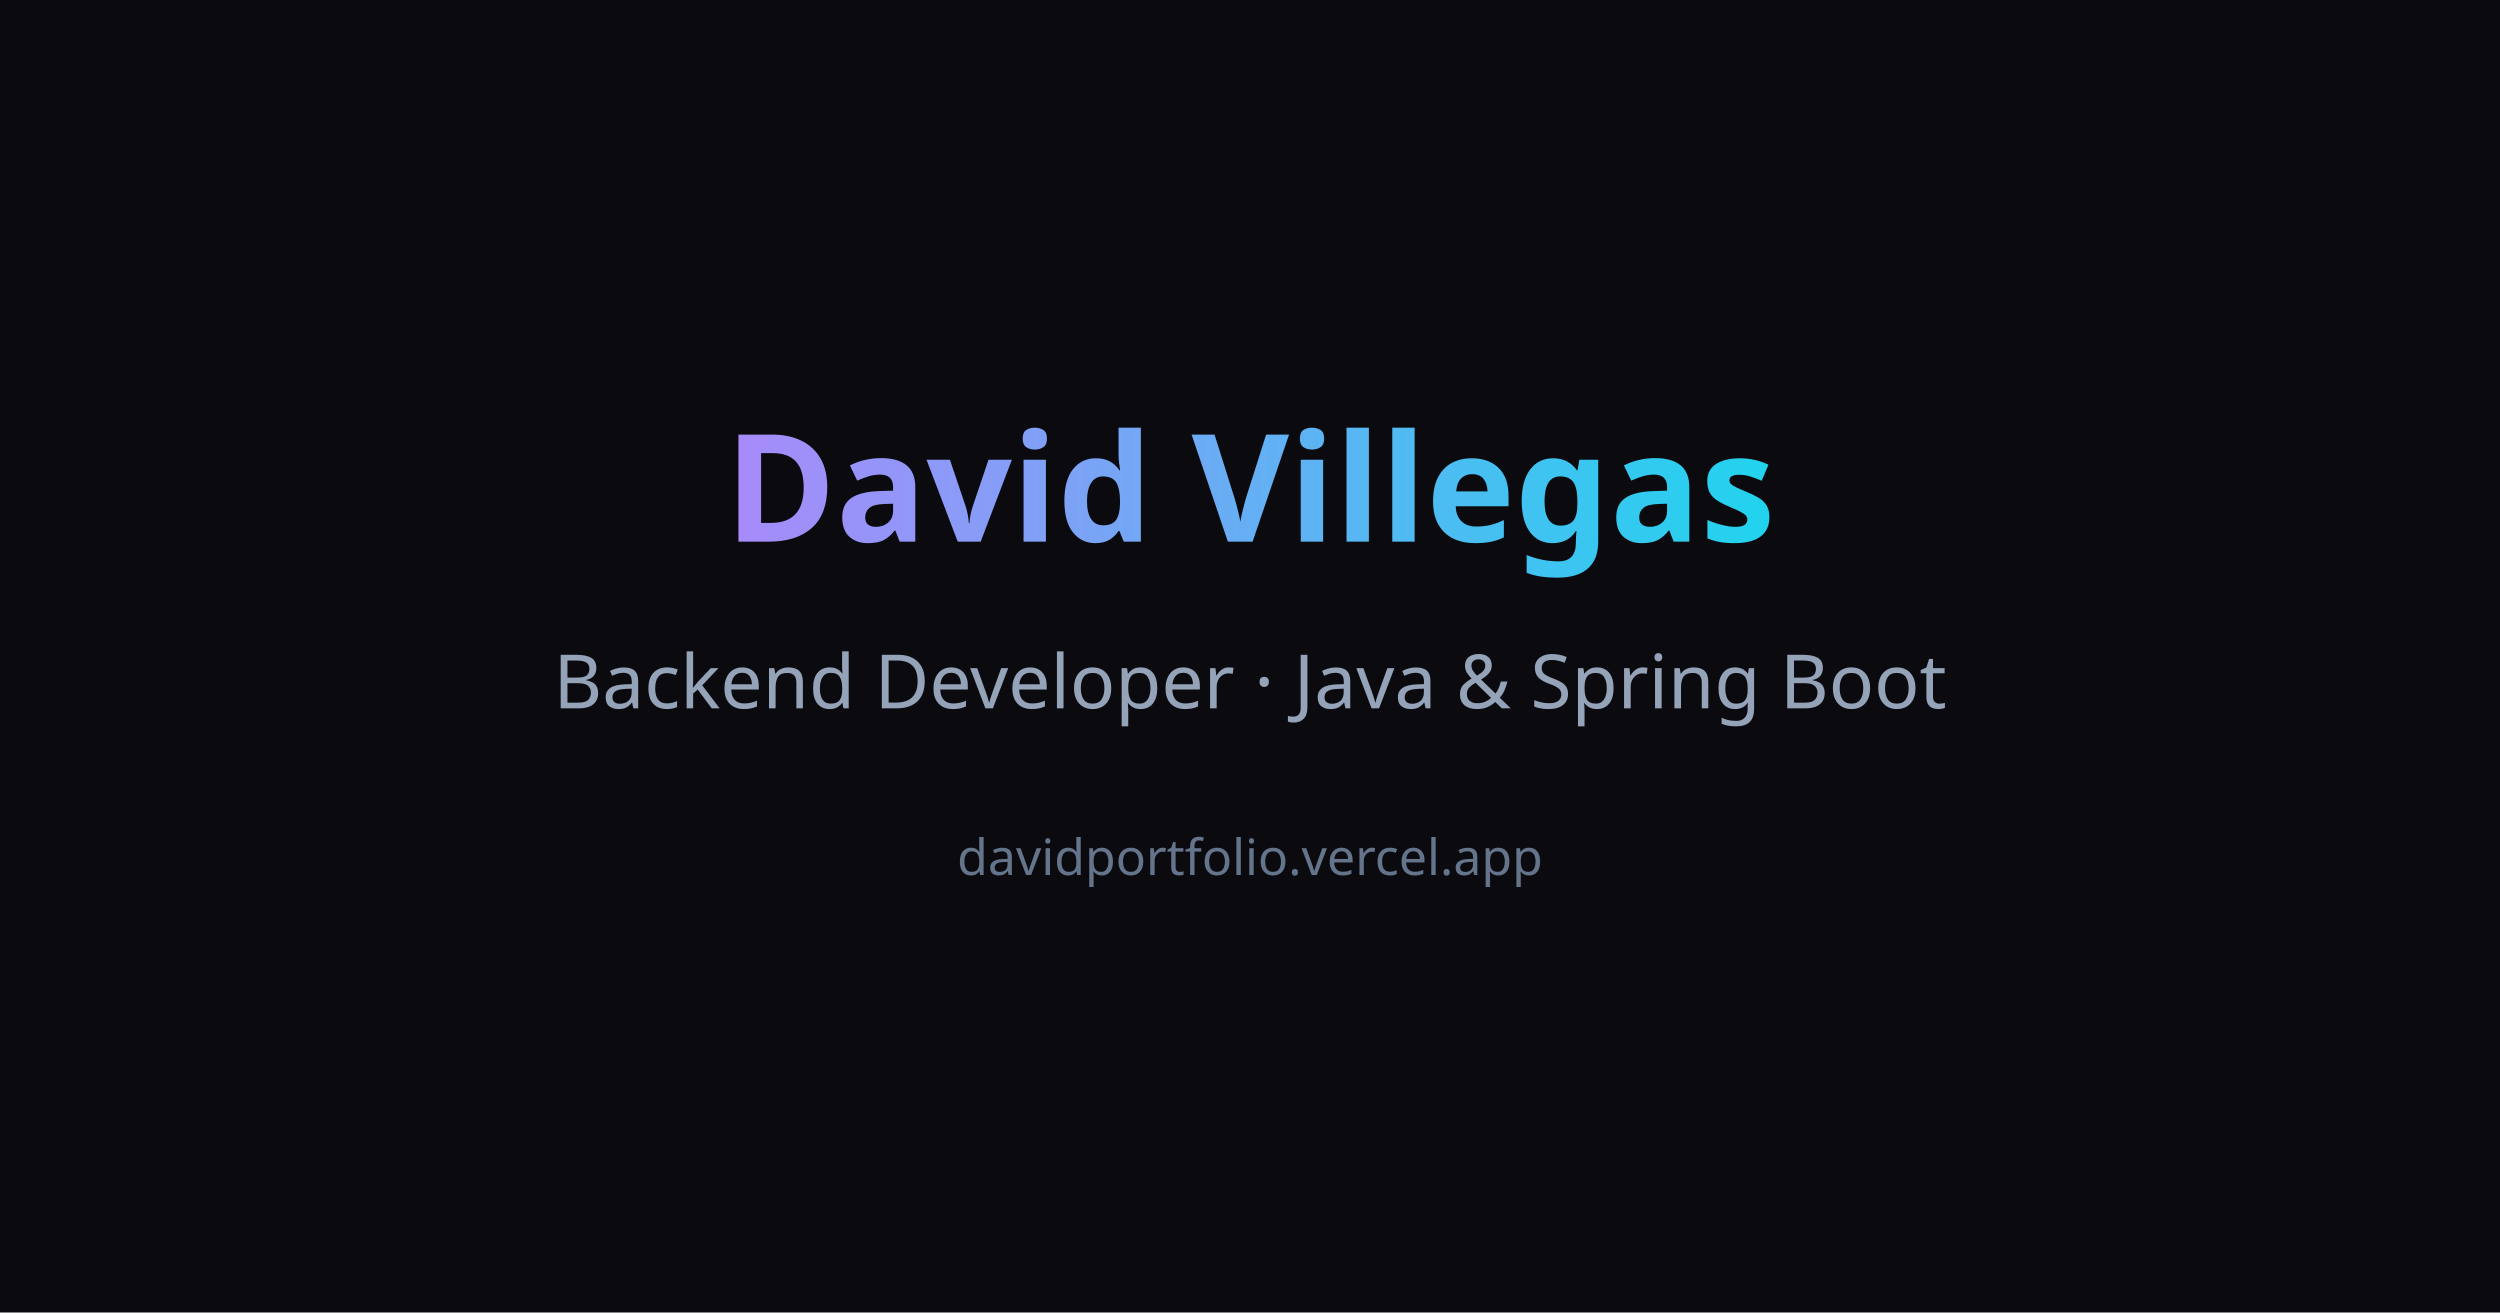
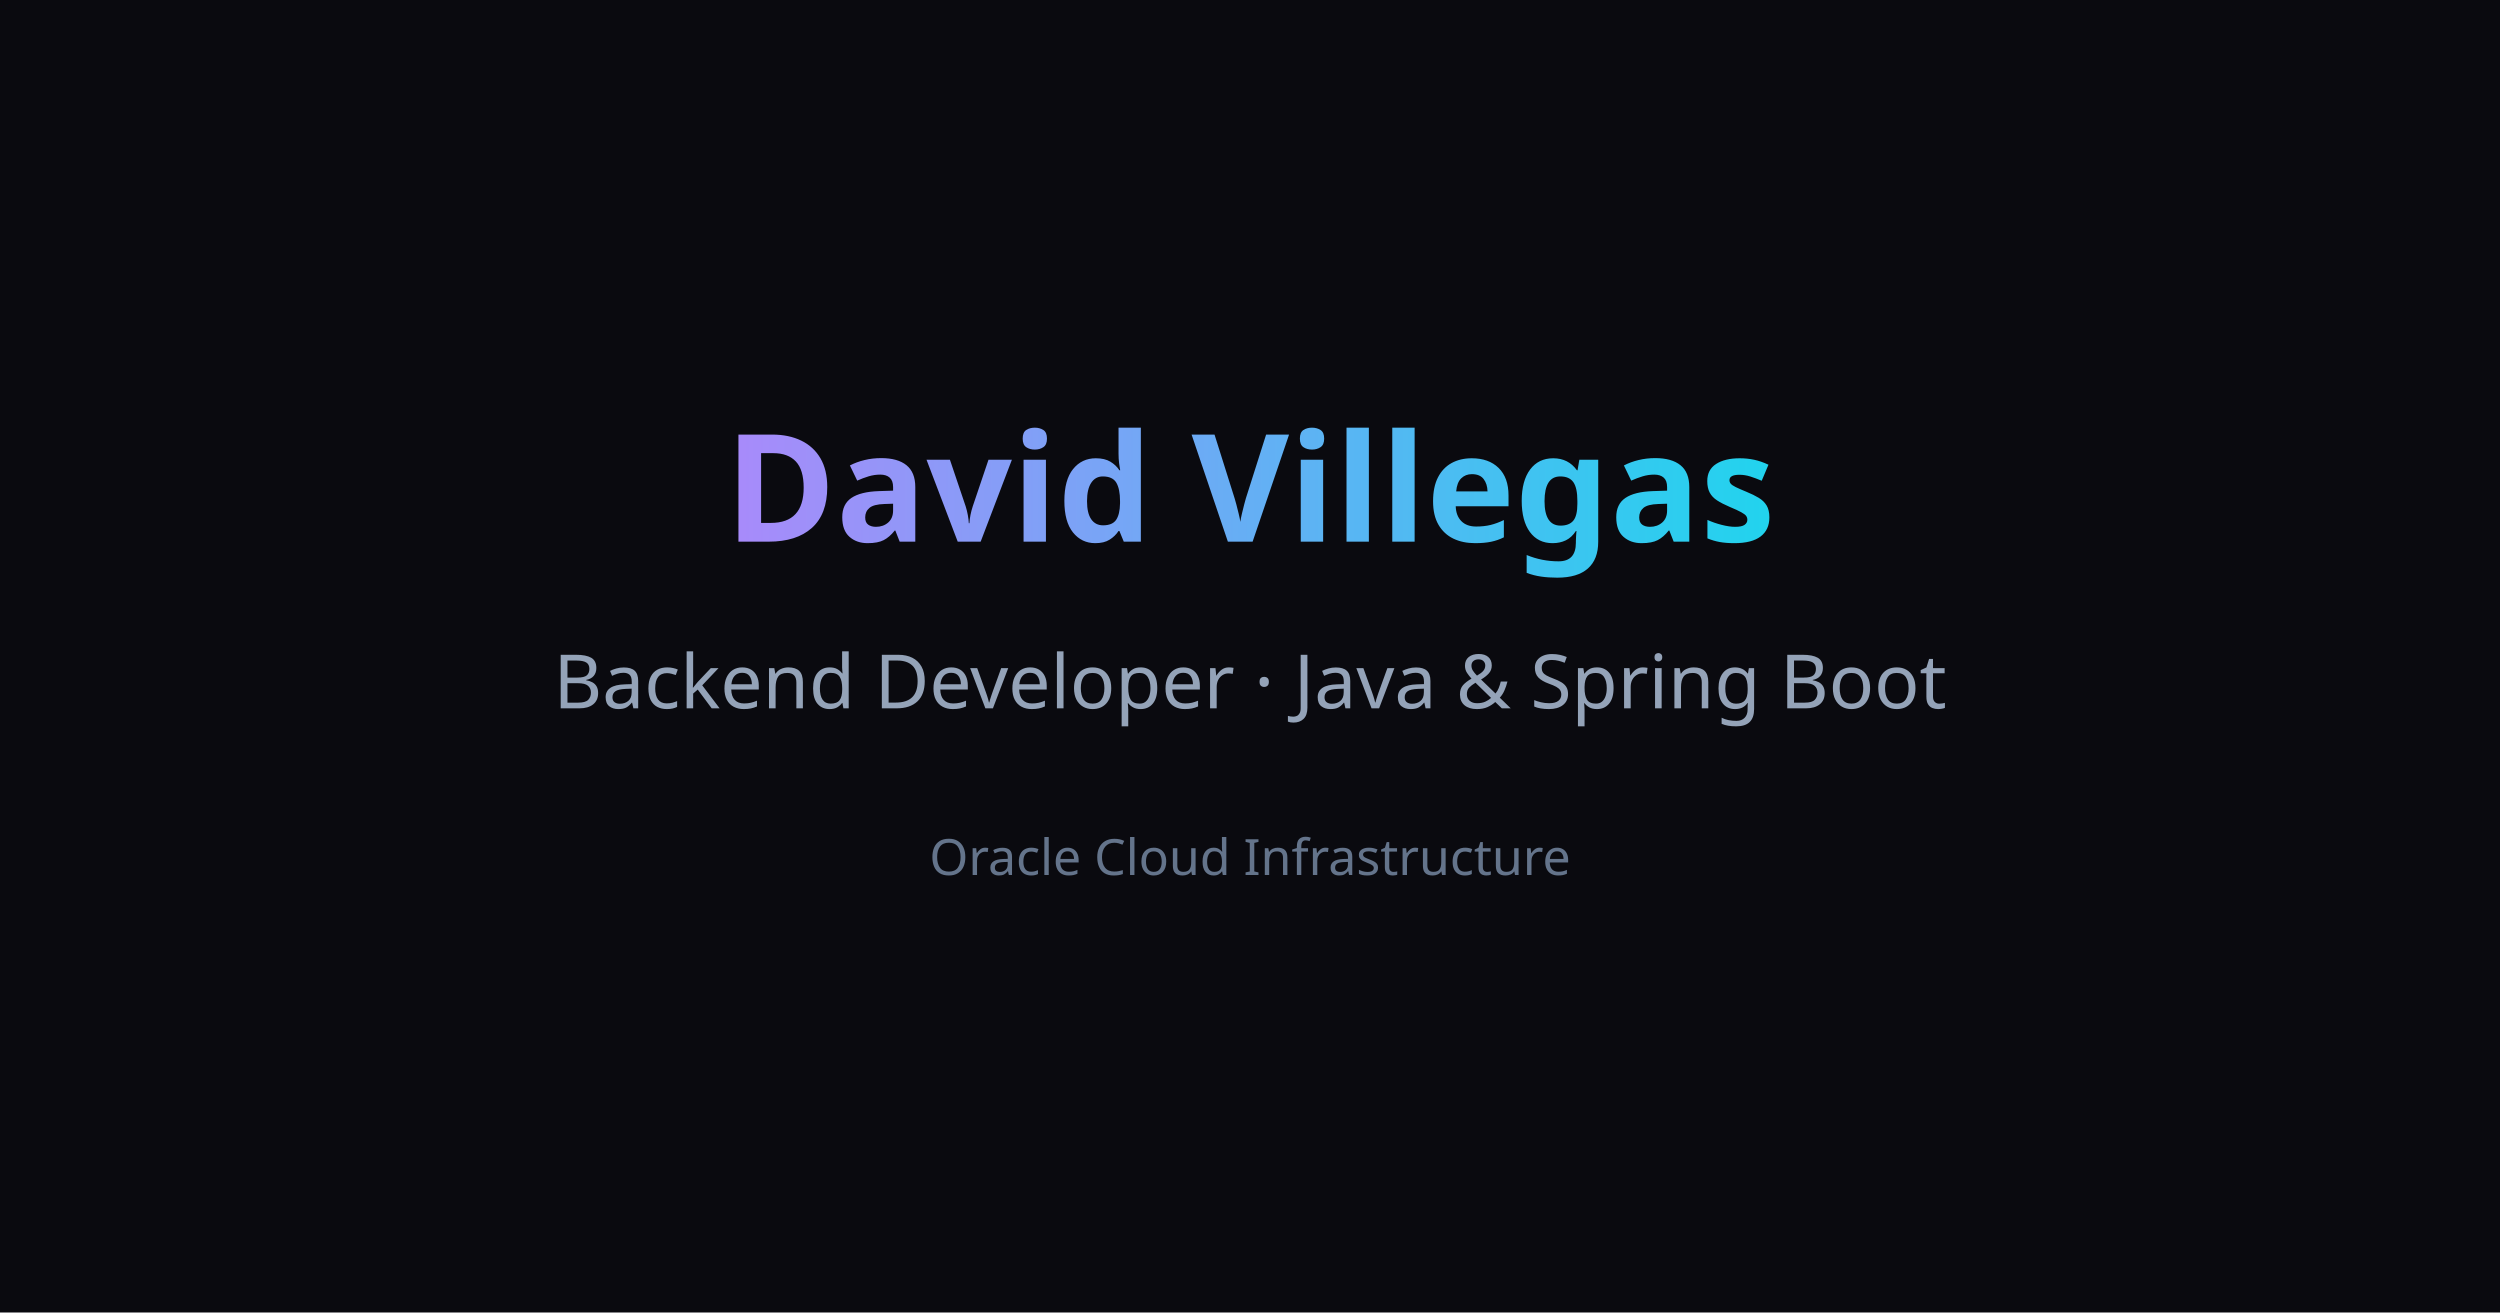
<svg xmlns="http://www.w3.org/2000/svg" width="1200" height="630" viewBox="0 0 1200 630">
  <rect width="1200" height="630" fill="#0a0a0f" />
  <defs>
    <linearGradient id="g" x1="0%" y1="0%" x2="100%" y2="0%">
      <stop offset="0%" style="stop-color:#a78bfa" />
      <stop offset="100%" style="stop-color:#22d3ee" />
    </linearGradient>
  </defs>
  <text x="600" y="260" text-anchor="middle" font-family="system-ui, sans-serif" font-size="72" font-weight="700" fill="url(#g)">David Villegas</text>
  <text x="600" y="340" text-anchor="middle" font-family="system-ui, sans-serif" font-size="36" fill="#94a3b8">Backend Developer · Java &amp; Spring Boot</text>
-   <text x="600" y="420" text-anchor="middle" font-family="system-ui, sans-serif" font-size="24" fill="#64748b">davidportfolio.vercel.app</text>
+   <text x="600" y="420" text-anchor="middle" font-family="system-ui, sans-serif" font-size="24" fill="#64748b">Oracle Cloud Infrastructure</text>
</svg>
